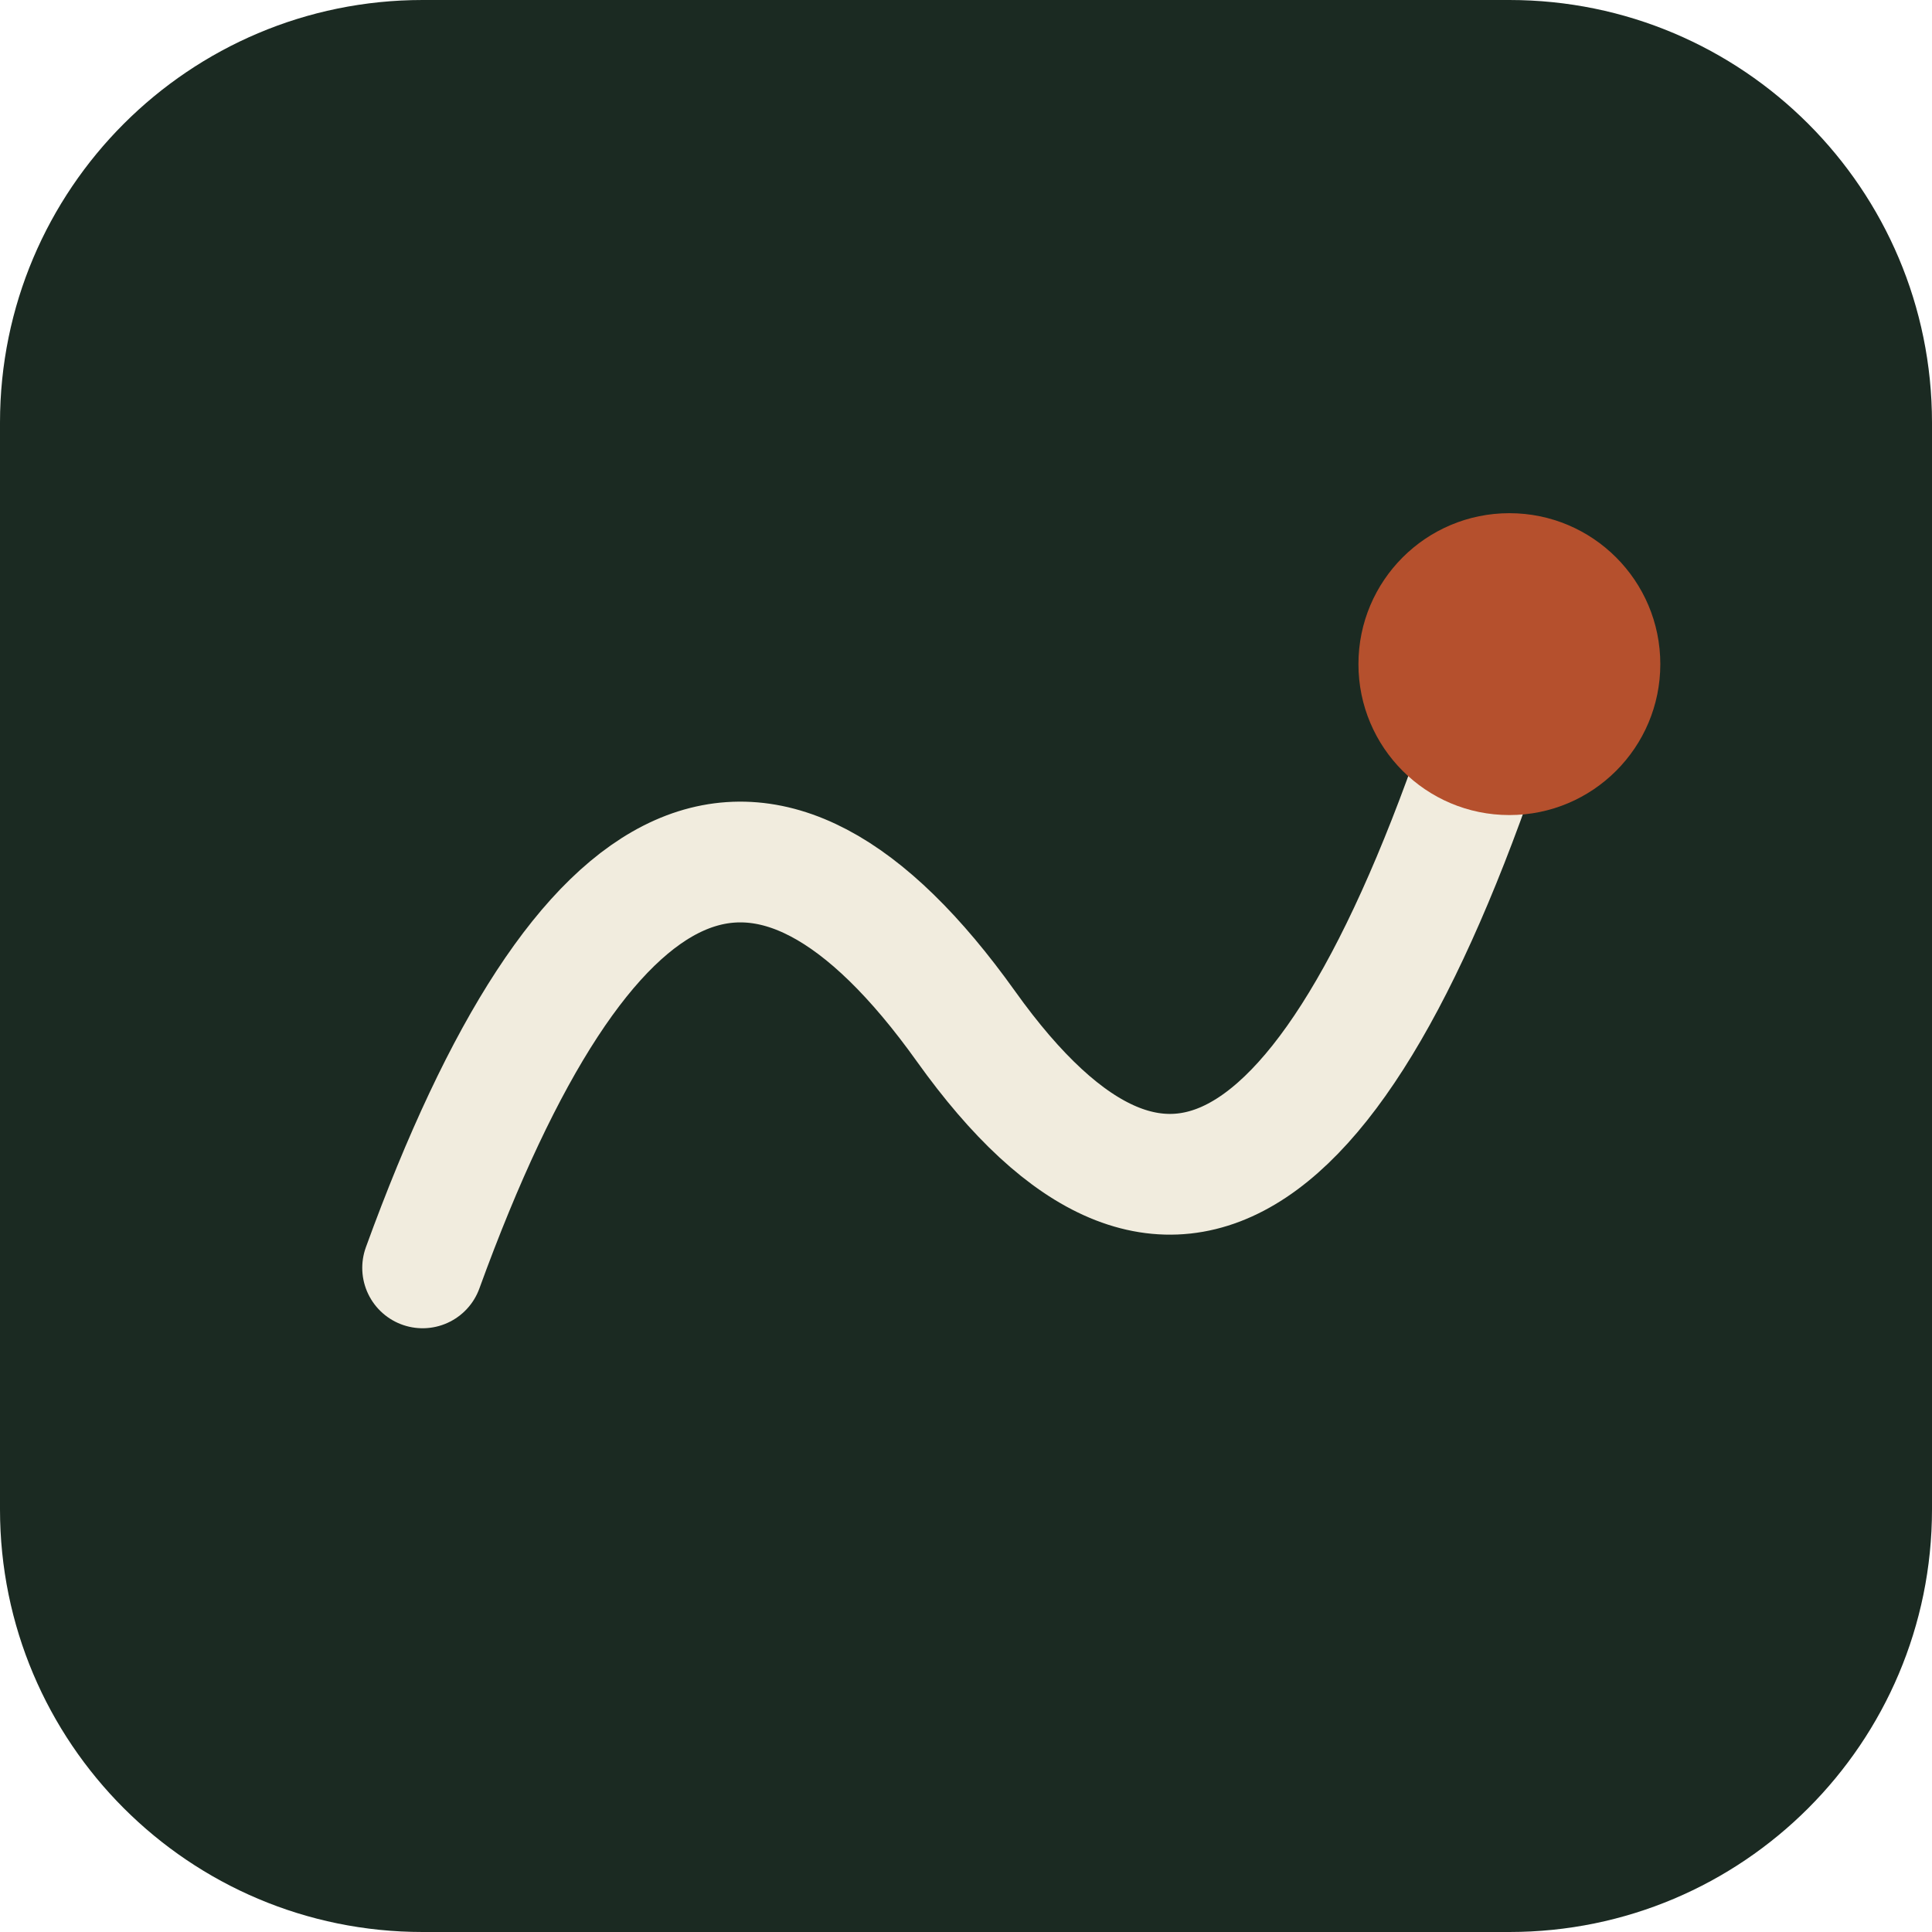
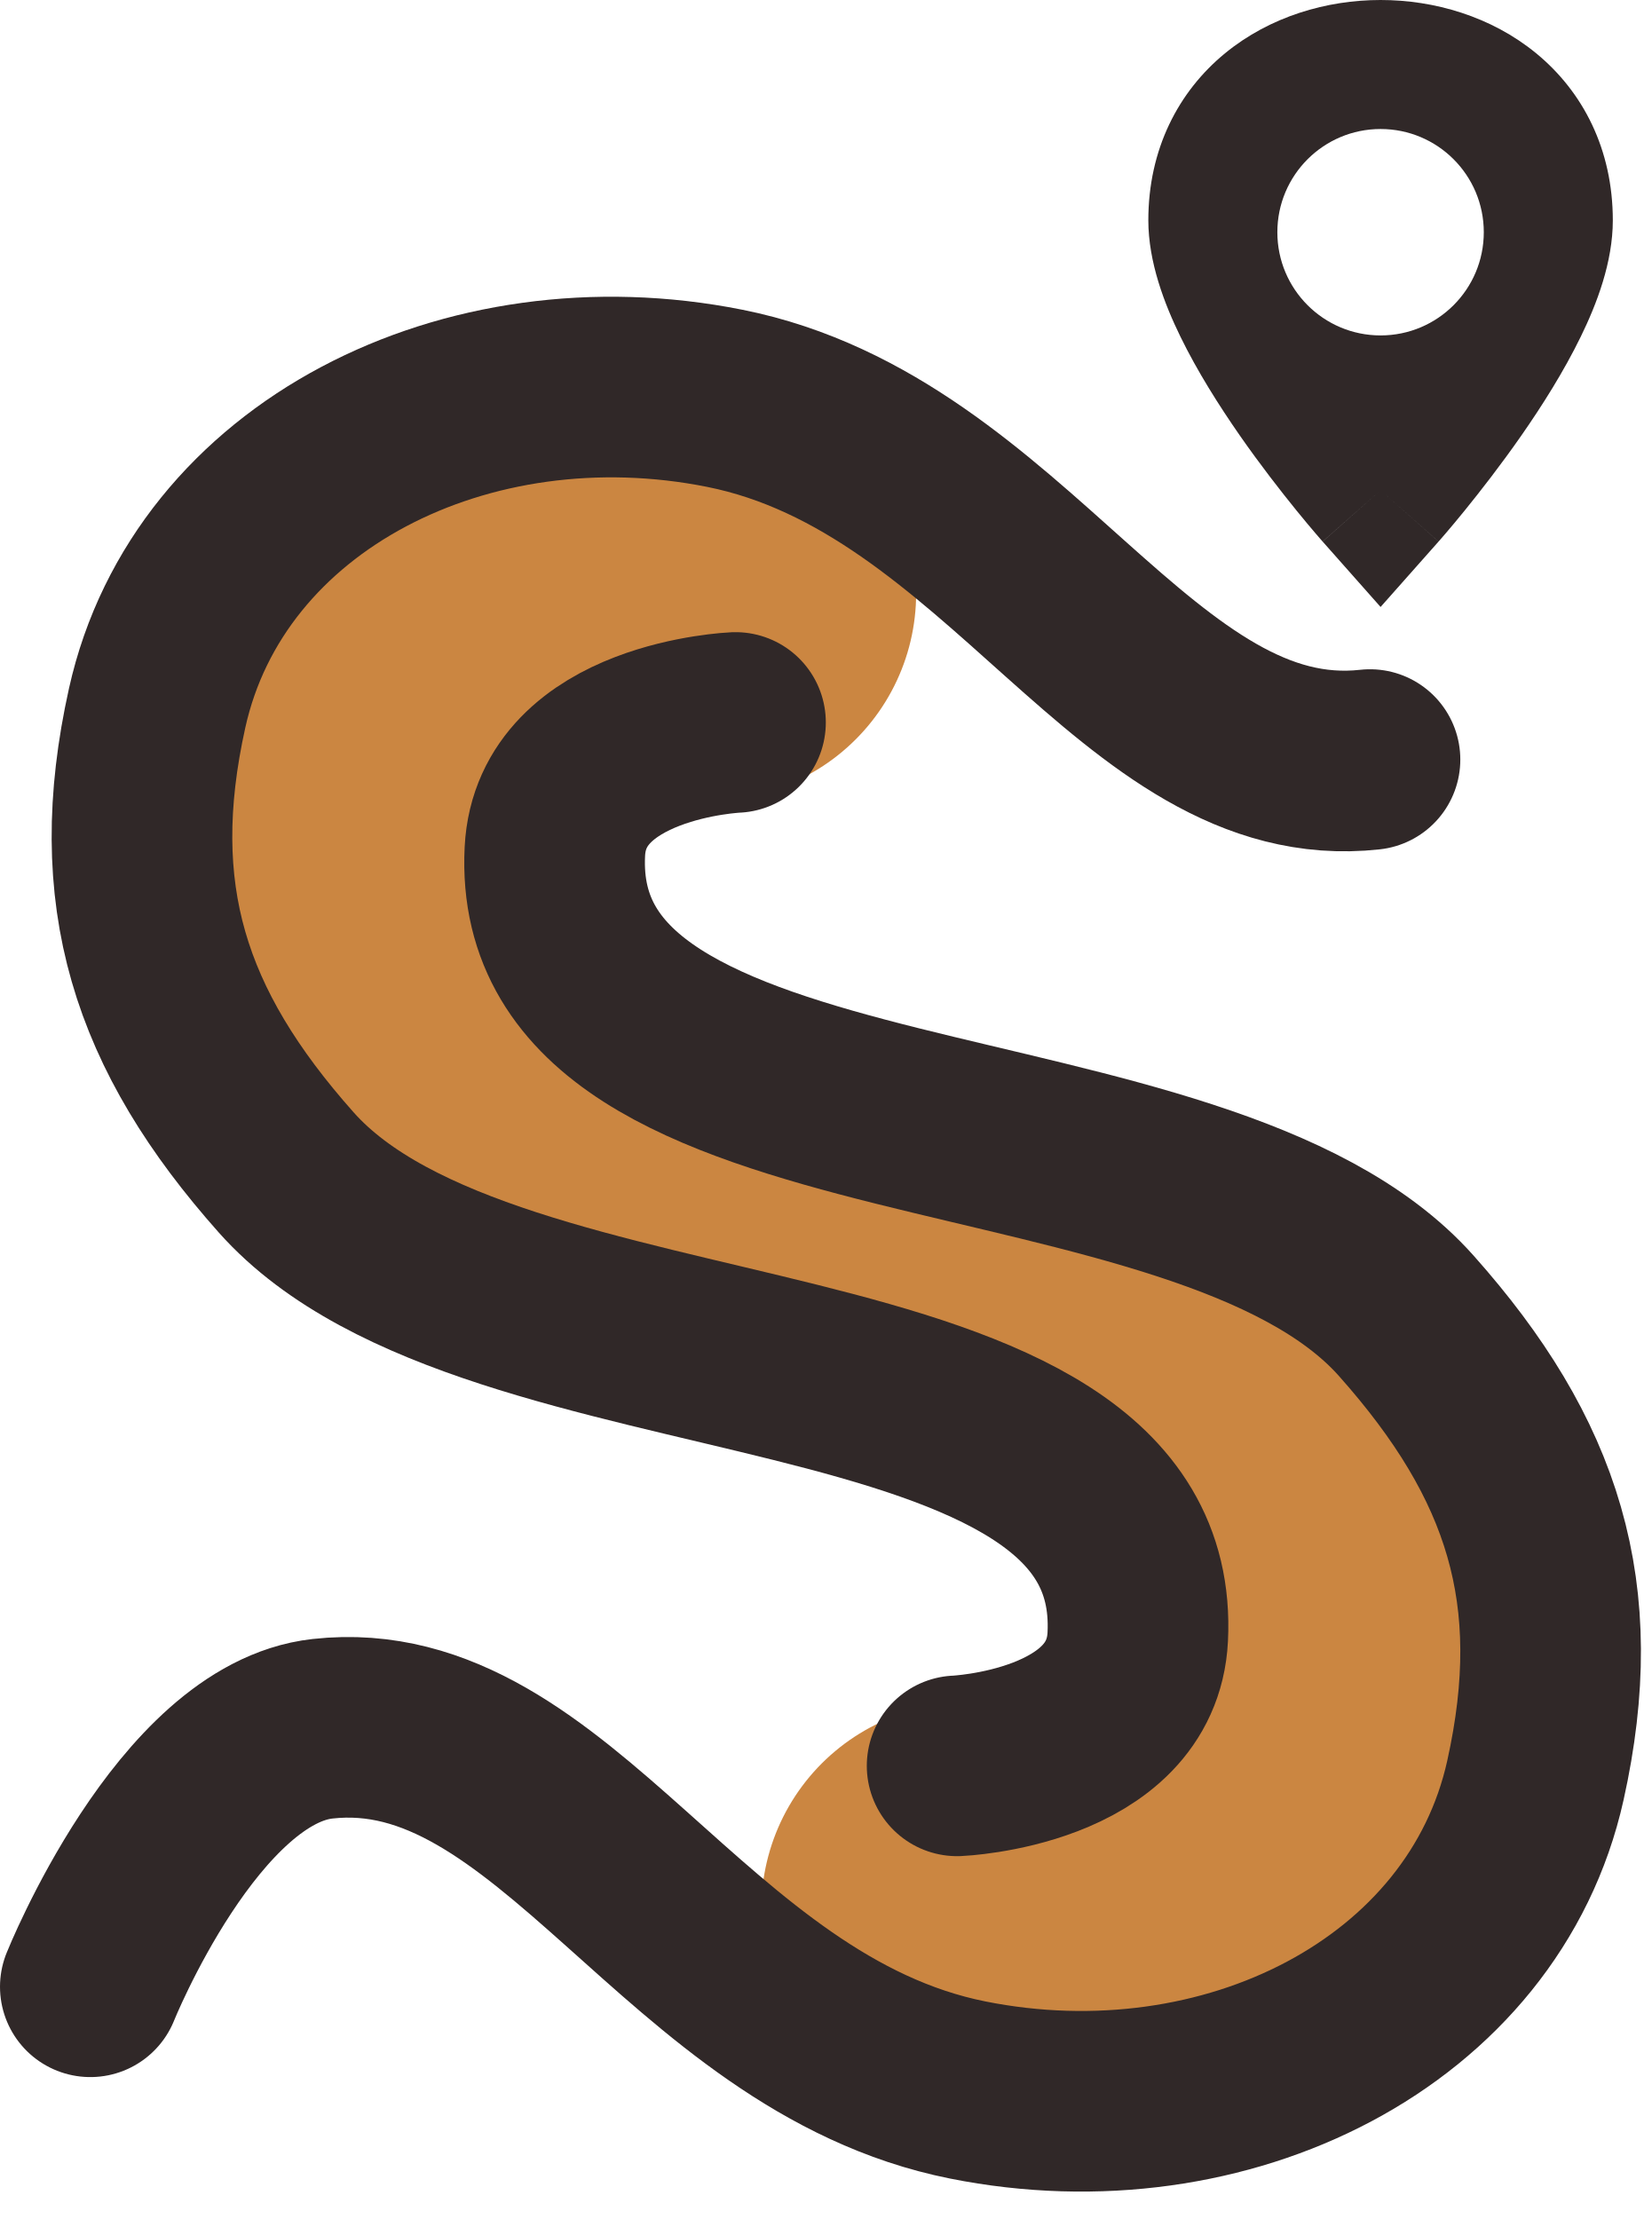
- <svg xmlns="http://www.w3.org/2000/svg" viewBox="0 0 64 64">
-   <rect width="64" height="64" rx="14" fill="#1B2A22" />
-   <path d="M14 42 Q22 20 32 34 T50 22" fill="none" stroke="#F1ECDE" stroke-width="4" stroke-linecap="round" />
-   <circle cx="50" cy="22" r="5" fill="#B5502D" />
+ <svg xmlns="http://www.w3.org/2000/svg" width="32" height="43" viewBox="0 0 32 43" fill="none">
+   <path d="M18.751 37C18.751 37 25.313 37 25.751 33.5C26.088 30.808 26.077 28.396 23.751 27C18.751 24 13.251 24.5 9.251 21C6.74 18.803 5.735 16.973 7.251 14C8.521 11.509 13.751 11.5 13.751 11.5" stroke="#CB8641" stroke-width="8" stroke-linecap="round" />
+   <path d="M1.75 38.5C1.75 38.5 3.64 33.79 6.25 33.5C10.751 33 13.264 39.403 18.75 40.5C23.75 41.5 28.75 39 29.75 34.5C30.554 30.883 29.712 28.269 27.25 25.5C23.25 21 10.444 22.667 10.751 16.5C10.868 14.144 14.251 14 14.251 14" stroke="#302828" stroke-width="3.5" stroke-linecap="round" />
+   <path d="M26.545 14.719C22.045 15.219 19.532 8.816 14.045 7.719C9.045 6.719 4.045 9.219 3.045 13.719C2.242 17.335 3.084 19.95 5.545 22.719C9.545 27.219 22.352 25.552 22.045 31.719C21.928 34.075 18.545 34.219 18.545 34.219" stroke="#302828" stroke-width="3.5" stroke-linecap="round" />
+   <path d="M26.75 0C27.789 0 28.892 0.317 29.764 1.032C30.673 1.778 31.25 2.896 31.25 4.27C31.25 5.079 30.94 5.887 30.63 6.522C30.302 7.195 29.88 7.862 29.481 8.435C29.079 9.012 28.68 9.523 28.383 9.889C28.235 10.072 28.11 10.22 28.021 10.324C27.977 10.376 27.941 10.418 27.916 10.446C27.903 10.461 27.893 10.472 27.886 10.48C27.883 10.485 27.88 10.488 27.877 10.49L27.873 10.494L26.75 9.5L27.873 10.495L26.75 11.762L25.628 10.495L26.75 9.5L25.627 10.494L25.623 10.49C25.621 10.488 25.618 10.485 25.615 10.48C25.608 10.472 25.598 10.461 25.585 10.446C25.56 10.418 25.524 10.376 25.48 10.324C25.391 10.22 25.267 10.072 25.118 9.889C24.821 9.523 24.422 9.012 24.02 8.435C23.622 7.862 23.199 7.195 22.871 6.522C22.561 5.887 22.251 5.079 22.25 4.27C22.25 2.896 22.828 1.778 23.737 1.032C24.609 0.317 25.712 0 26.75 0ZM26.75 2.5C25.646 2.5 24.75 3.395 24.75 4.5C24.75 5.605 25.646 6.5 26.75 6.5C27.855 6.5 28.75 5.605 28.75 4.5C28.75 3.395 27.855 2.5 26.75 2.5Z" fill="#302828" />
</svg>
